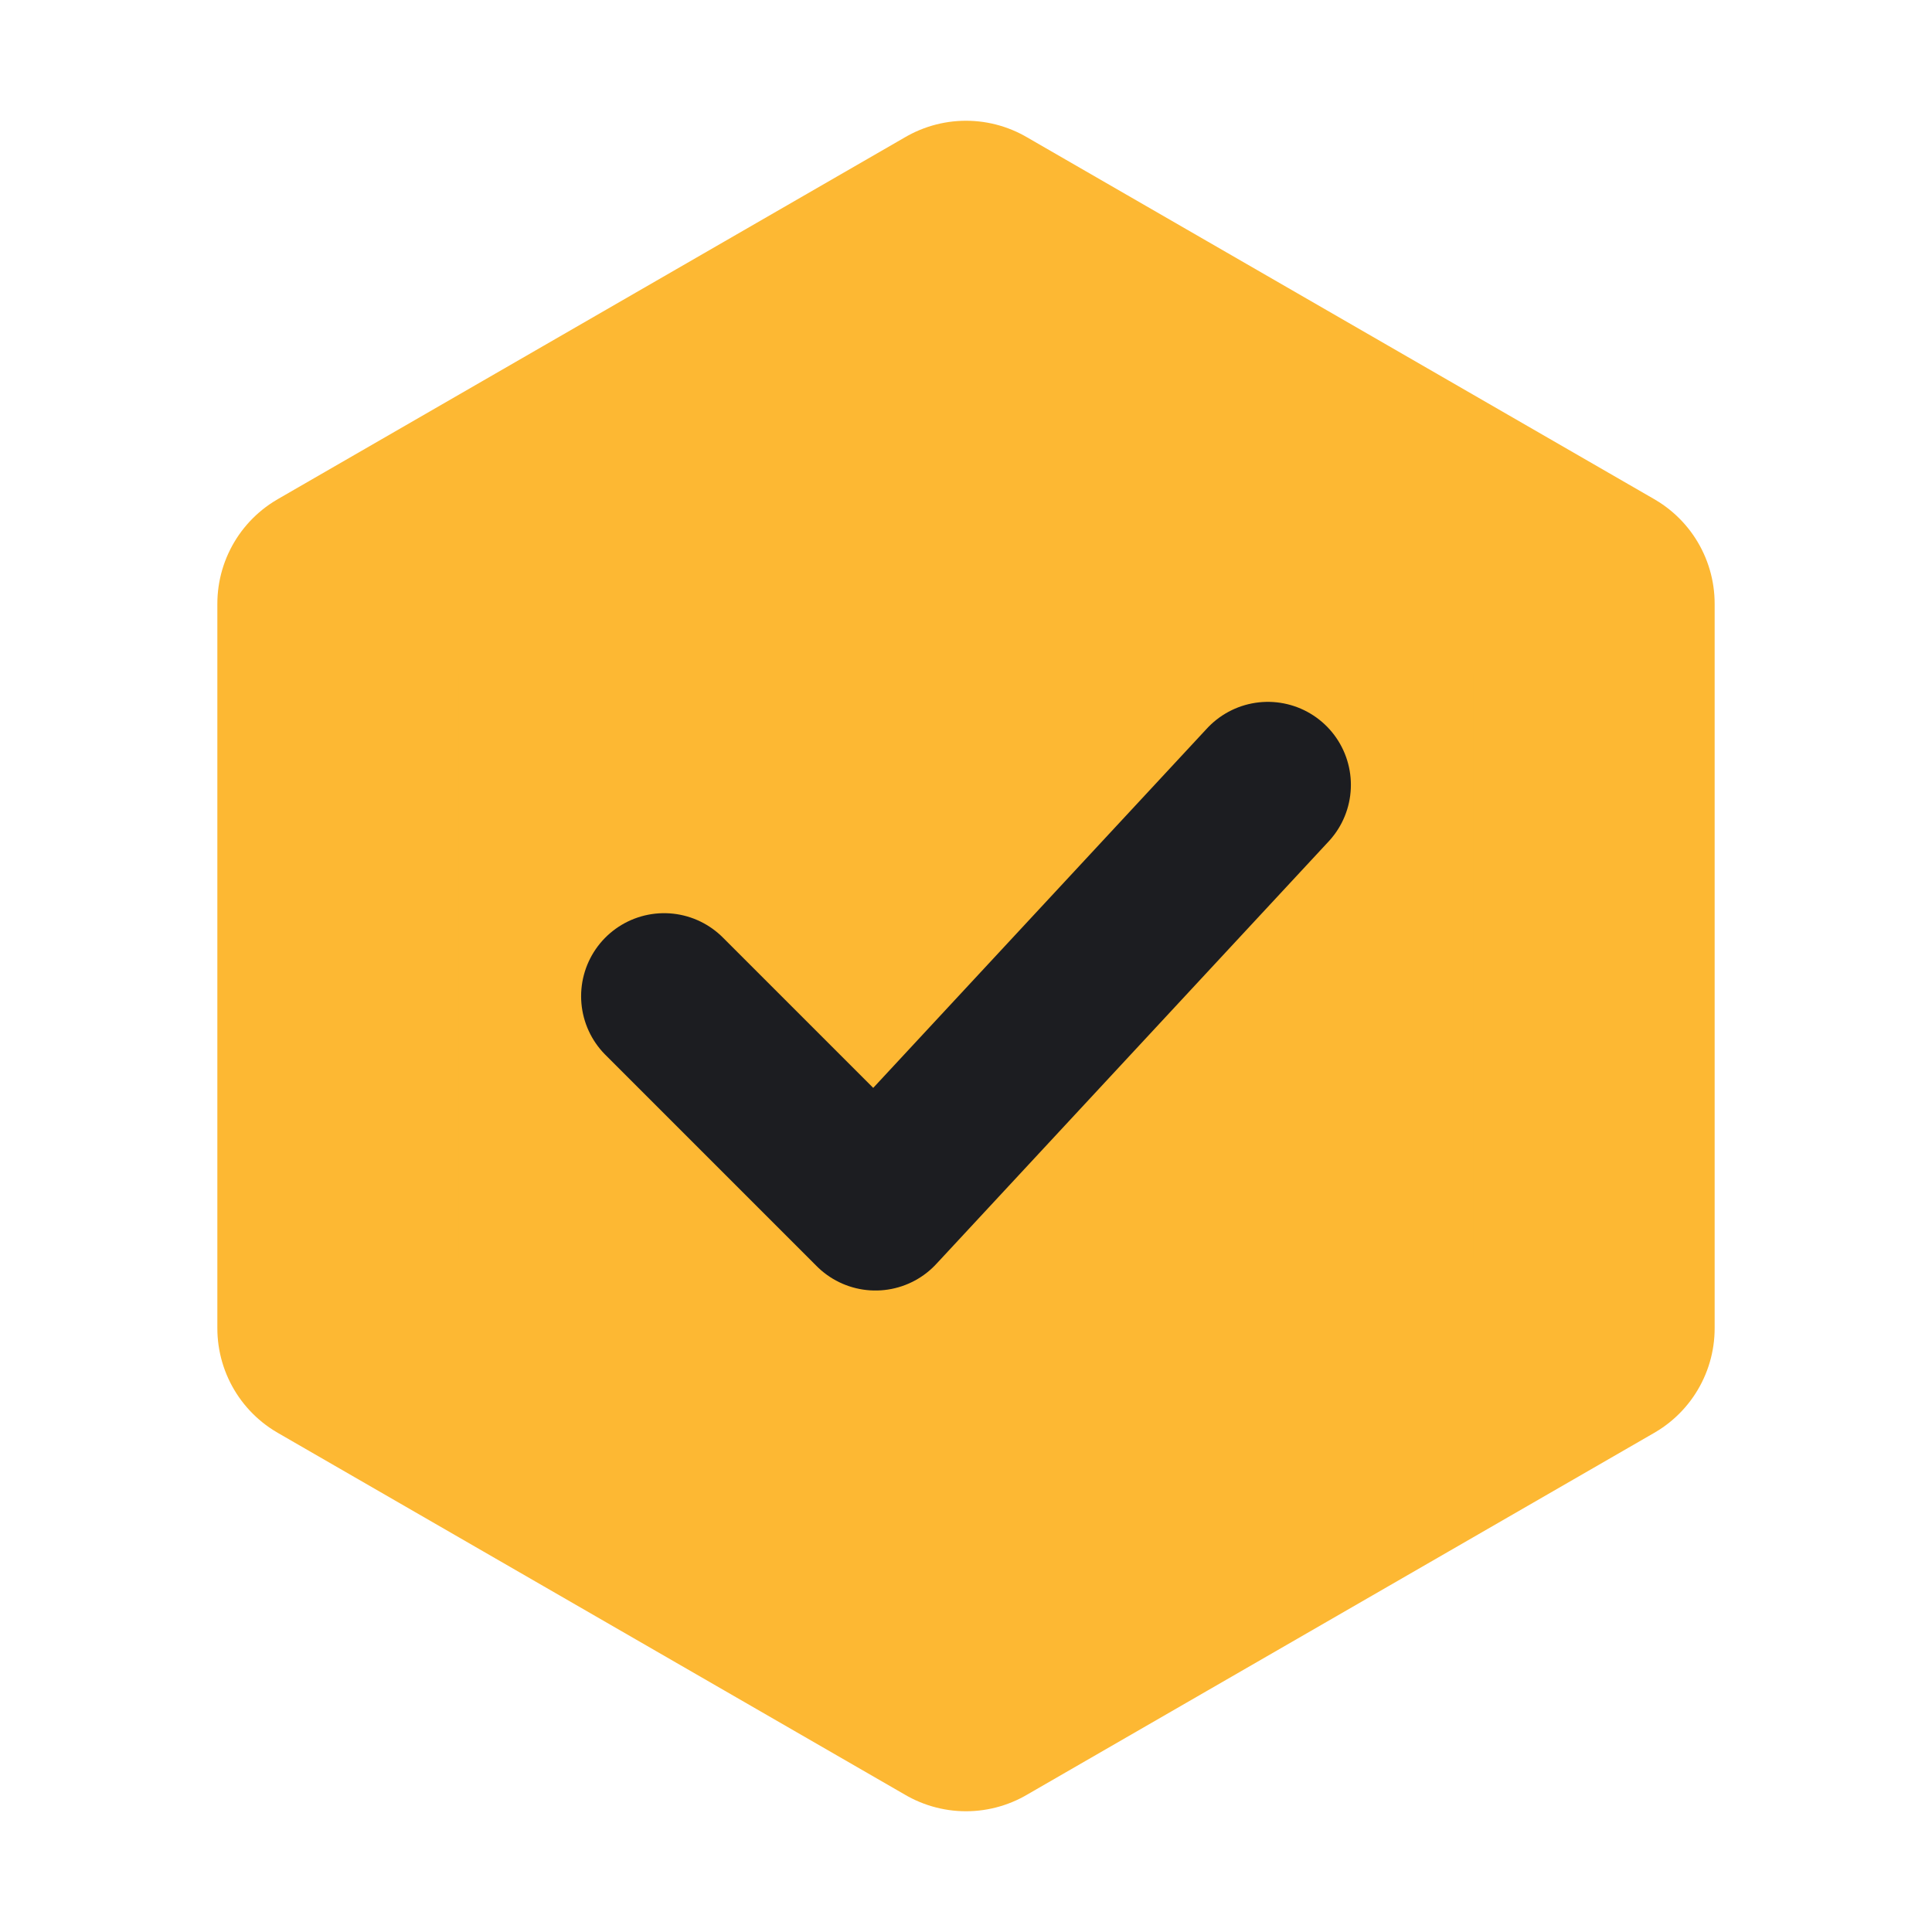
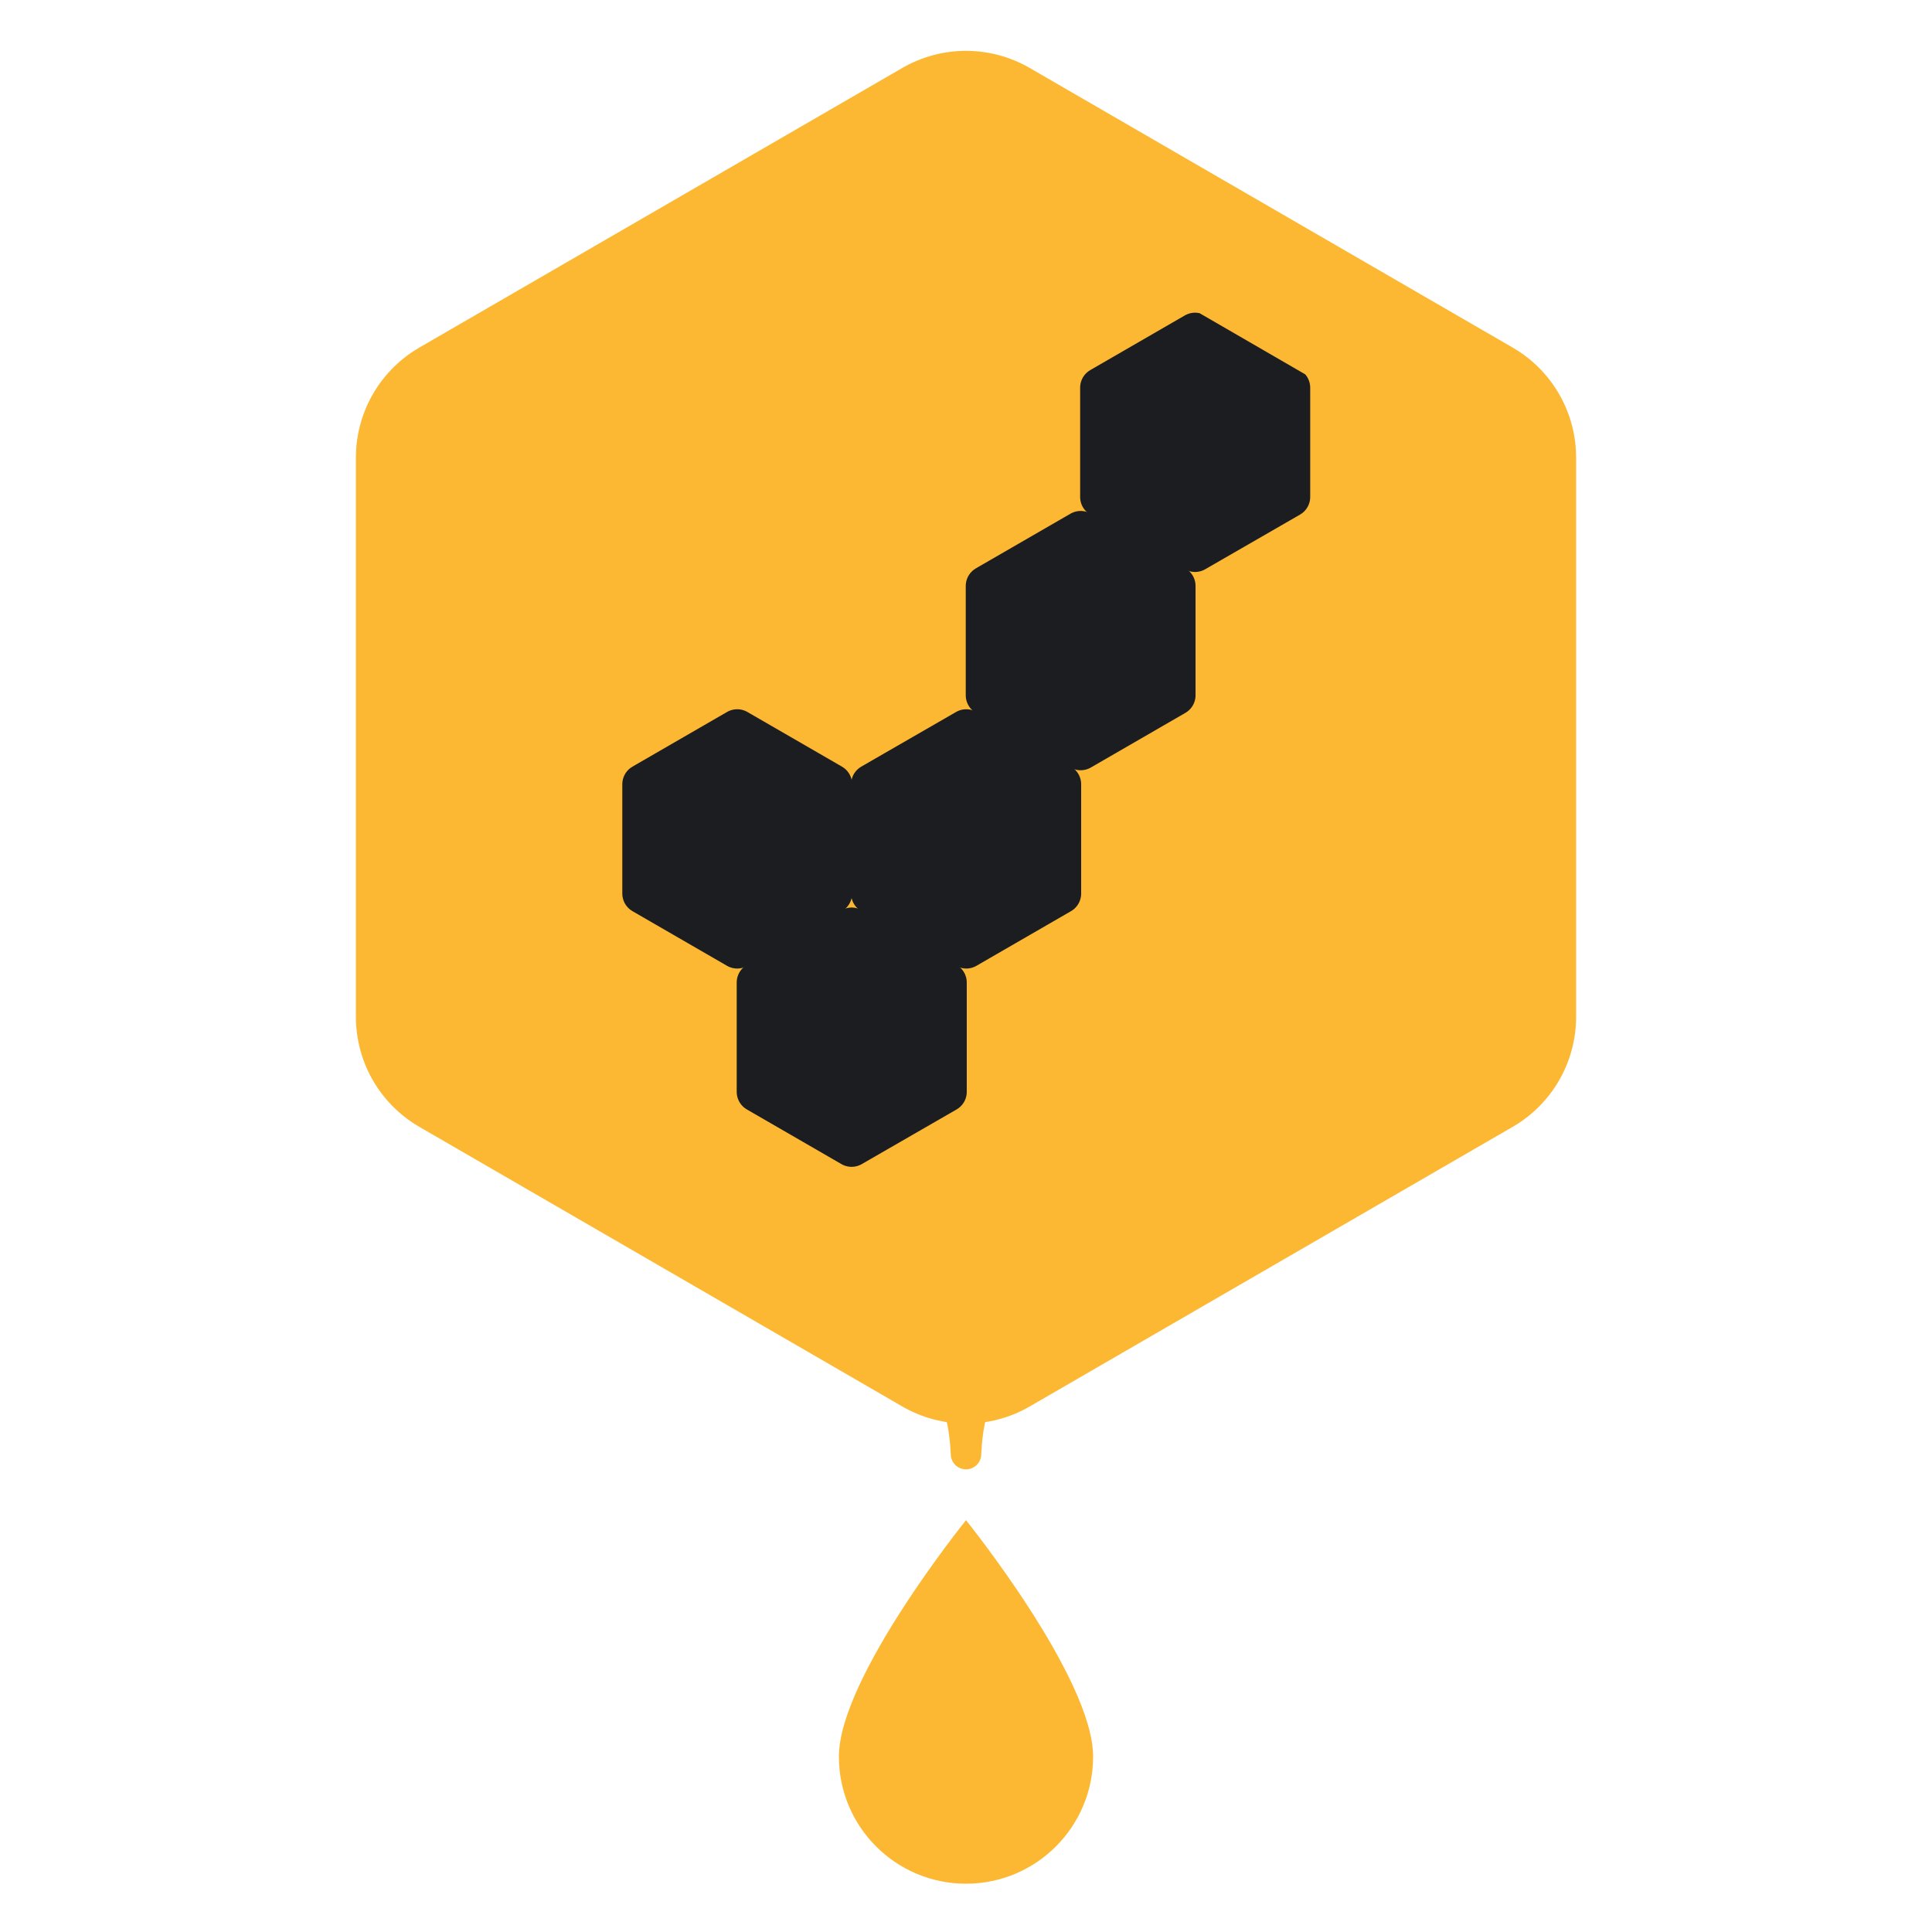
- <svg xmlns="http://www.w3.org/2000/svg" viewBox="0 0 64 64">
-   <path d="M32 8 52.8 20v24L32 56 11.2 44V20Z" fill="#fdb833" stroke="#fdb833" stroke-width="8" stroke-linejoin="round" />
-   <path d="m22 33 7 7 13-14" fill="none" stroke="#1c1d21" stroke-width="5.5" stroke-linecap="round" stroke-linejoin="round" />
+ <svg xmlns="http://www.w3.org/2000/svg" viewBox="-6 -1 76 76">
+   <defs>
+     <clipPath id="h">
+       <path d="M32 6 51 17v22L32 50 13 39V17Z" />
+     </clipPath>
+   </defs>
+   <path d="M32 6 51 17v22L32 50 13 39V17Z" fill="#fdb833" stroke="#fdb833" stroke-width="10" stroke-linejoin="round" />
+   <path d="M28 49.5C30.5 52.5 31.3 54 31.4 56.2a.6.6 0 0 0 1.2 0C32.7 54 33.5 52.5 36 49.5Z" fill="#fdb833" />
+   <path d="M32 58.8c0 0-5 6.2-5 9.3a5 5 0 0 0 10 0c0-3.1-5-9.3-5-9.3z" fill="#fdb833" />
+   <g clip-path="url(#h)">
+     <polygon points="44.74,14.25 44.74,18.55 41.01,20.70 37.29,18.55 37.29,14.25 41.01,12.10" fill="#1c1d21" stroke="#1c1d21" stroke-width="1.6" stroke-linejoin="round" />
+     <polygon points="40.23,22.05 40.23,26.35 36.51,28.50 32.79,26.35 32.79,22.05 36.51,19.90" fill="#1c1d21" stroke="#1c1d21" stroke-width="1.6" stroke-linejoin="round" />
+     <polygon points="26.72,29.85 26.72,34.15 23.00,36.30 19.28,34.15 19.28,29.85 23.00,27.70" fill="#1c1d21" stroke="#1c1d21" stroke-width="1.6" stroke-linejoin="round" />
+     <polygon points="35.73,29.85 35.73,34.15 32.01,36.30 28.28,34.15 28.28,29.85 32.01,27.70" fill="#1c1d21" stroke="#1c1d21" stroke-width="1.6" stroke-linejoin="round" />
+     <polygon points="31.23,37.65 31.23,41.95 27.50,44.10 23.78,41.95 23.78,37.65 27.50,35.50" fill="#1c1d21" stroke="#1c1d21" stroke-width="1.6" stroke-linejoin="round" />
+   </g>
</svg>
